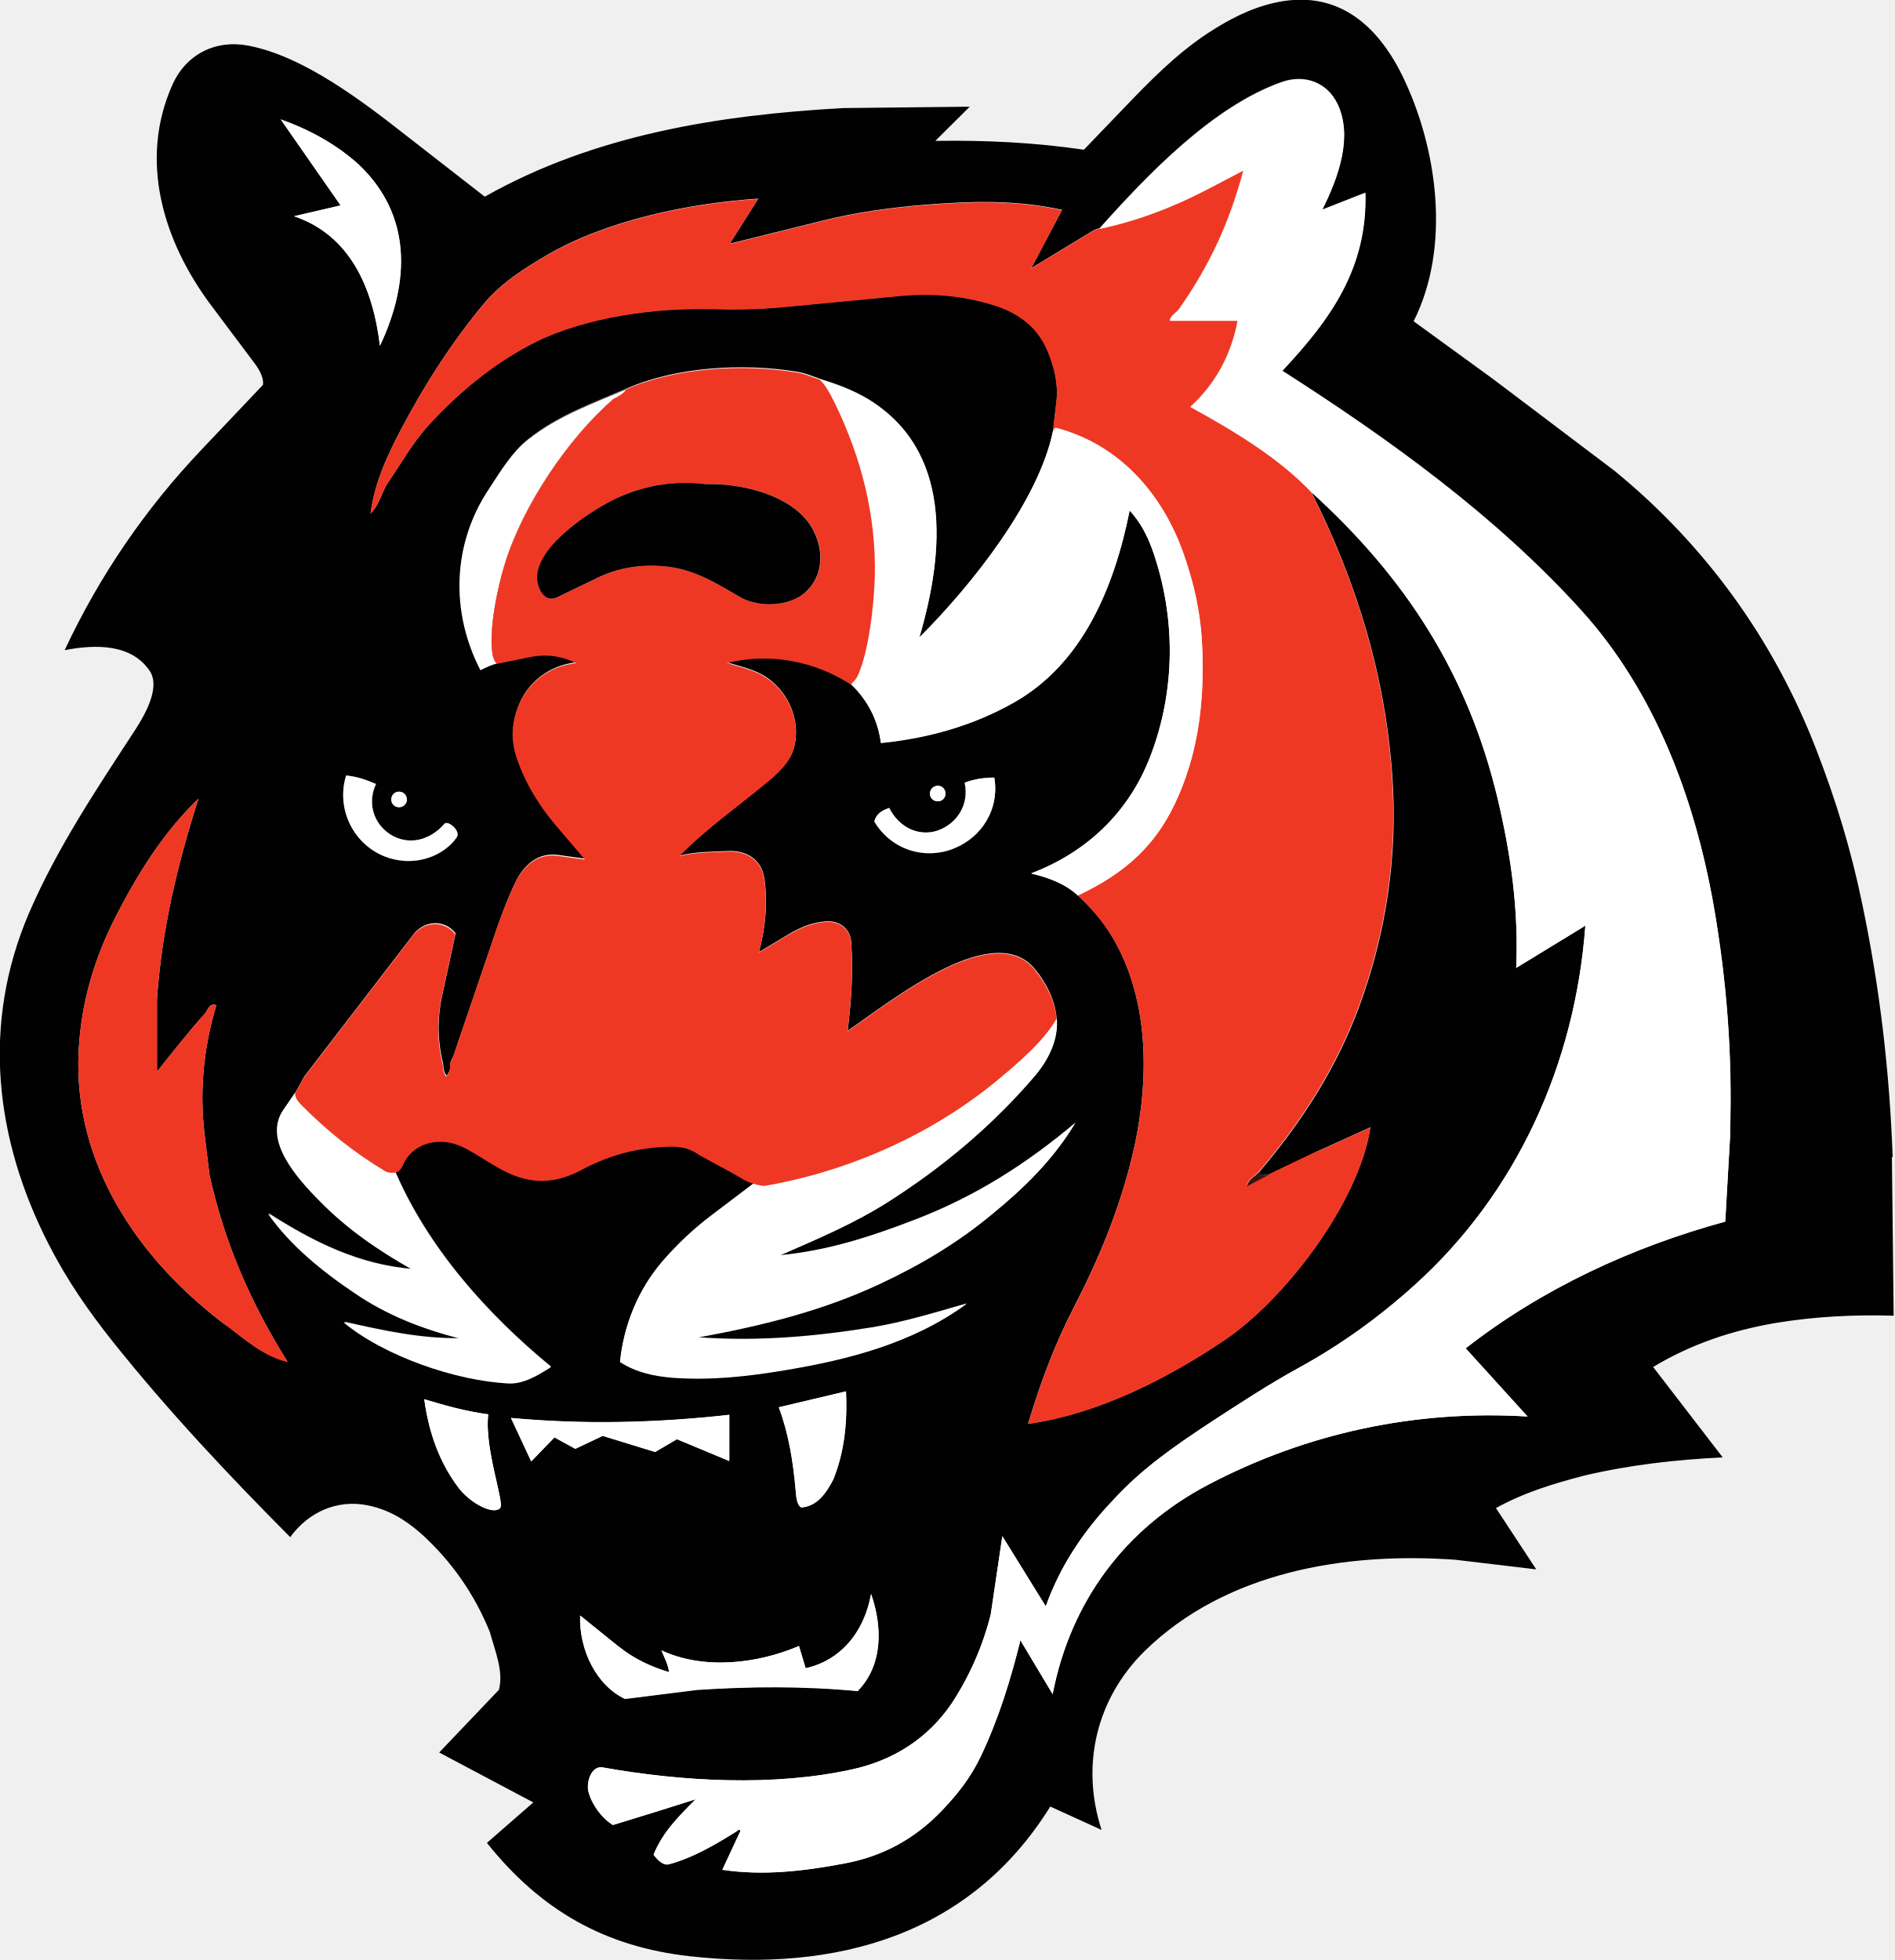
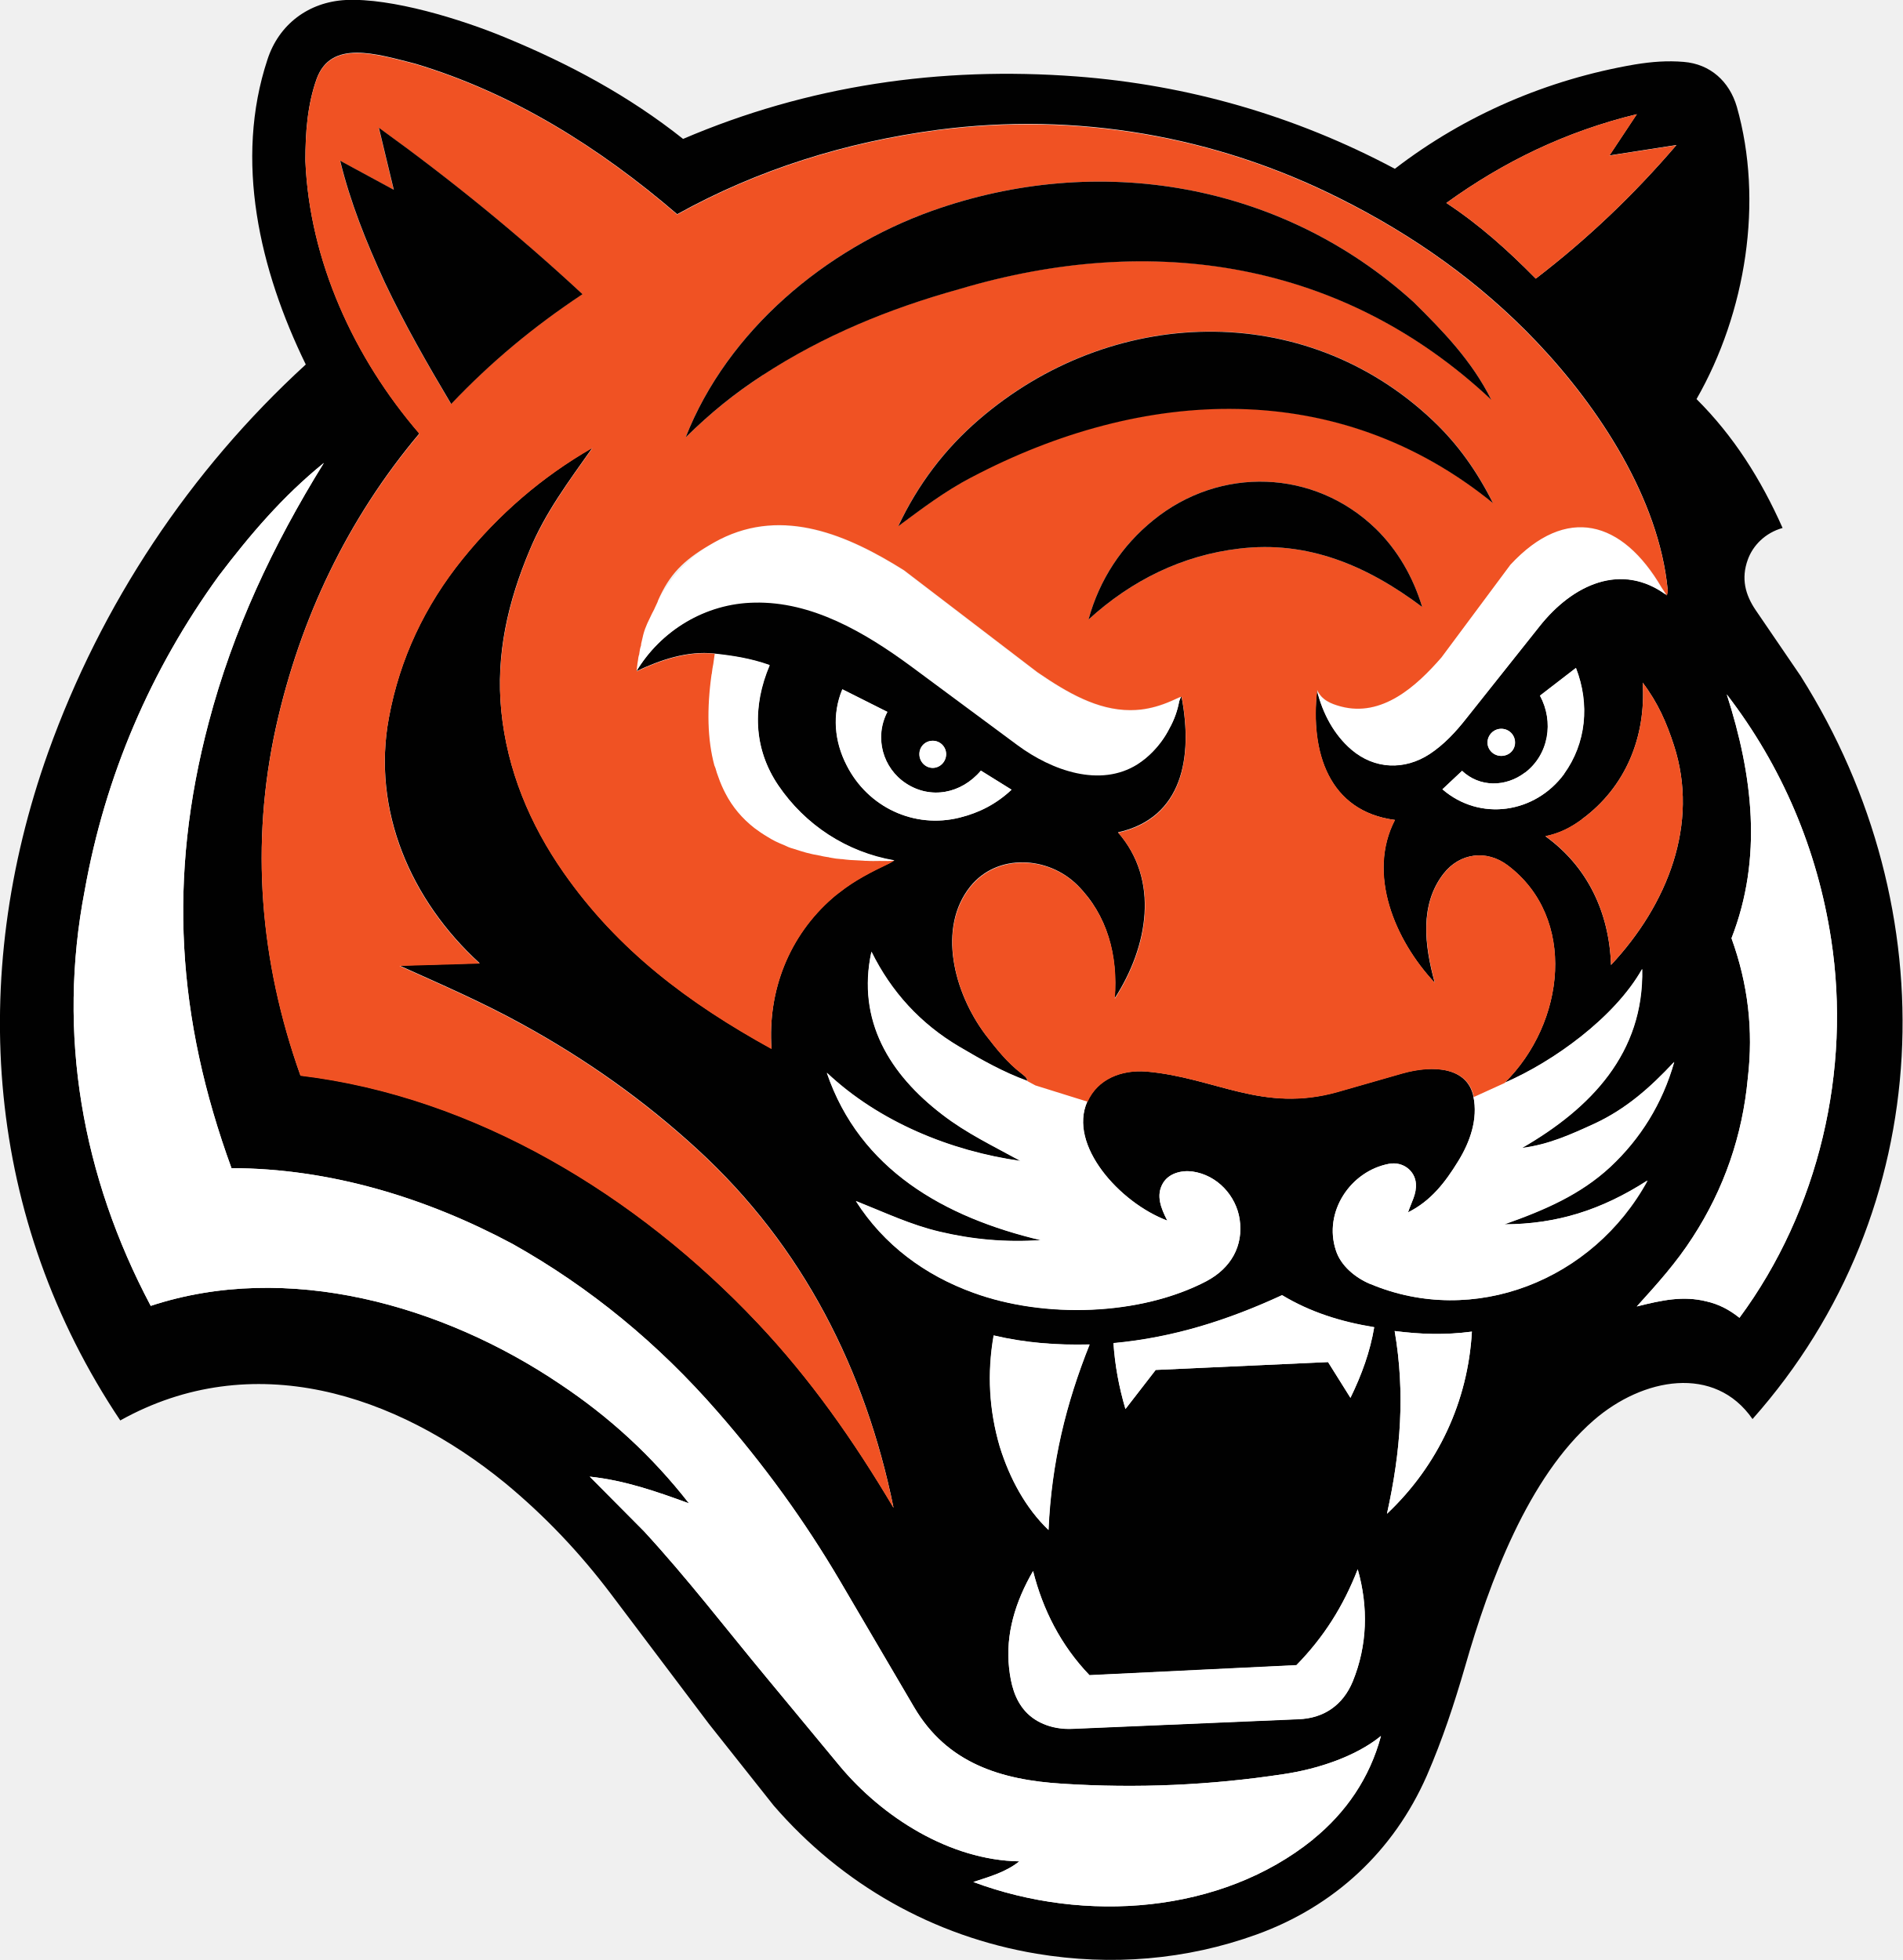
- <svg xmlns="http://www.w3.org/2000/svg" id="Layer_1" data-name="Layer 1" viewBox="0 0 96.41 99.75">
-   <path d="M64.14,59.83s0,0-.01-.01c-.02-.11.01-.17.01-.22-.21.24-.59.4-.69.79l1.12-.59-.43.04ZM50.59,39.58c-.54,0-1.03.07-1.51.26.26,1.13-.4,2.11-1.41,2.45-.96.31-1.96-.2-2.43-1.16-.36.12-.65.3-.76.69.87,1.45,2.55,1.95,4.01,1.39,1.46-.56,2.36-2.03,2.09-3.62ZM26.89,22.35c-.85.67-1.43,1.65-2.02,2.55-1.86,2.8-1.95,6.25-.42,9.2.33-.15.56-.28.83-.33-.1-.13-.18-.29-.21-.46-.21-1.19.27-3.48.63-4.66.92-2.96,3.2-6.35,5.52-8.37.36-.16.58-.34.65-.49-1.68.72-3.49,1.36-4.98,2.55ZM22.64,41.91c-.75.88-1.85,1.15-2.79.56-.84-.53-1.18-1.57-.72-2.56-.52-.21-.97-.38-1.52-.43-.59,1.97.69,4.05,2.75,4.32,1.09.14,2.24-.3,2.88-1.17.2-.3-.37-.84-.6-.71Z" fill="#fff" />
-   <path d="M64.14,59.83s0,0-.01-.01c-.02-.11.01-.17.01-.22-.21.24-.59.4-.69.79l1.12-.59-.43.04ZM50.59,39.58c-.54,0-1.03.07-1.51.26.26,1.13-.4,2.11-1.41,2.45-.96.31-1.96-.2-2.43-1.16-.36.12-.65.3-.76.69.87,1.45,2.55,1.95,4.01,1.39,1.46-.56,2.36-2.03,2.09-3.62ZM26.89,22.35c-.85.67-1.43,1.65-2.02,2.55-1.86,2.8-1.95,6.25-.42,9.2.33-.15.56-.28.83-.33-.1-.13-.18-.29-.21-.46-.21-1.19.27-3.48.63-4.66.92-2.96,3.2-6.35,5.52-8.37.36-.16.58-.34.65-.49-1.68.72-3.49,1.36-4.98,2.55ZM22.64,41.91c-.75.88-1.85,1.15-2.79.56-.84-.53-1.18-1.57-.72-2.56-.52-.21-.97-.38-1.52-.43-.59,1.97.69,4.05,2.75,4.32,1.09.14,2.24-.3,2.88-1.17.2-.3-.37-.84-.6-.71Z" fill="#010101" />
-   <path d="M96.32,58.89c-.16-4.38-.65-8.6-1.55-12.89-.56-2.73-1.35-5.32-2.36-7.91-2.16-5.56-5.64-10.37-10.26-14.14l-6.18-4.67-4.03-2.93c1.9-3.76,1.23-8.8-.57-12.49-1.33-2.71-3.42-4.41-6.5-3.72-1.25.28-2.35.86-3.42,1.56-1.63,1.08-2.96,2.45-4.31,3.86l-1.98,2.06c-2.52-.37-5-.49-7.56-.45l1.75-1.74-6.44.07c-6.32.35-12.67,1.36-18.24,4.51l-3.88-3.02c-2.33-1.83-5.34-4.14-8.17-4.67-1.64-.31-3.13.43-3.83,1.96-1.75,3.87-.49,8.02,2,11.32l2.22,2.96c.19.27.43.69.37,1.03l-3.12,3.29c-2.86,3.01-5.19,6.41-6.97,10.21,1.67-.33,3.42-.28,4.32,1.04.54.79-.12,2.07-.72,3-1.97,3.02-3.97,6-5.41,9.33-2.42,5.64-1.76,11.49,1.01,16.89.91,1.78,2,3.36,3.25,4.93,2.81,3.52,5.86,6.76,9.03,9.95.93-1.29,2.41-1.93,3.94-1.62,1.04.21,1.89.71,2.72,1.44,1.56,1.41,2.72,3.09,3.5,5.01.26.96.71,2,.46,2.94l-3.04,3.19,4.79,2.54-2.36,2.06c2.73,3.42,5.99,5.29,10.34,5.77,7.43.82,14.25-1.05,18.33-7.62l2.61,1.19c-1.07-3.29-.27-6.69,2.21-9.12,4.11-4.01,10.17-5.03,15.79-4.63l4.12.49-2.05-3.12c1.45-.8,2.92-1.24,4.48-1.65,2.34-.55,4.64-.81,7.06-.93l-3.54-4.6c1.94-1.17,4.02-1.86,6.23-2.24,2.01-.33,3.98-.43,6.01-.37l-.09-8.07ZM18.23,8.35c2.73,2.57,2.64,5.98,1.1,9.24-.35-2.94-1.52-5.63-4.37-6.59l2.37-.55-3.05-4.38c1.51.54,2.82,1.27,3.95,2.28ZM19.86,42.47c.94.59,2.03.32,2.79-.56.23-.12.81.42.6.71-.63.88-1.79,1.32-2.88,1.17-2.06-.27-3.35-2.35-2.75-4.32.55.05,1,.21,1.52.43-.46.99-.11,2.03.72,2.56ZM19.92,40.69c0-.22.17-.4.39-.4s.4.17.4.4-.18.39-.4.39-.39-.17-.39-.39ZM11.53,67.47c-4.45-3.32-7.8-8.21-7.53-13.93.12-2.45.77-4.7,1.89-6.89,1.1-2.15,2.38-4.23,4.21-6.01-1.11,3.48-1.86,6.7-2.11,10.18v3.72c.86-1.08,1.6-2.02,2.43-2.95.02-.02.03-.04.05-.06.12-.19.22-.5.54-.37-.69,2.29-.87,4.55-.57,6.81l.22,1.81c.73,3.34,2.04,6.44,3.97,9.52-1.27-.32-2.14-1.13-3.1-1.85ZM25.46,76.74c-.32.39-1.52-.22-2.13-1.03-.98-1.3-1.51-2.82-1.74-4.5,1.1.33,2.08.61,3.26.77-.22,1.67.83,4.5.61,4.76ZM28.21,73.16l-1.18,1.22-1.03-2.21c3.69.34,7.34.26,11.11-.16v2.35s-2.66-1.11-2.66-1.11l-1.11.65-2.67-.82-1.39.66-1.06-.58ZM31.49,83.8c.76.61,1.62,1.02,2.56,1.3-.05-.4-.22-.69-.39-1.11,2.11.99,4.82.71,7-.22l.34,1.13c1.81-.4,2.99-1.87,3.33-3.78.57,1.63.63,3.61-.69,4.95-2.76-.26-5.42-.24-8.17-.06l-3.66.46c-1.43-.67-2.34-2.46-2.28-4.24l1.97,1.59ZM39.64,71.62l3.42-.81c.07,1.59-.08,3.08-.65,4.49-.35.66-.79,1.35-1.62,1.42-.24-.1-.27-.61-.29-.85-.13-1.48-.35-2.88-.86-4.25ZM88.06,57.6l-.26,4.57c-4.75,1.3-9.32,3.41-13.21,6.45l3.15,3.47c-5.72-.35-11.26.85-16.25,3.47-4.23,2.22-7,5.93-7.92,10.66l-1.64-2.74c-.5,2.02-1.1,3.96-1.99,5.85-.52,1.11-1.21,1.99-2.04,2.85-1.37,1.42-2.99,2.3-4.94,2.66-2.06.39-4.12.63-6.2.32l.88-1.89c.1-.1-.05-.23-.1-.1-1.11.69-2.22,1.36-3.5,1.71-.31.08-.63-.28-.78-.49.46-1.14,1.25-1.92,2.14-2.82l-2.03.64-2.18.67c-.58-.36-1.06-1.03-1.24-1.68-.13-.49.14-1.36.73-1.25,4.03.72,8.69.98,12.68.1,2.1-.46,3.84-1.56,5.06-3.34.92-1.4,1.59-2.92,2-4.55l.59-3.98,2.21,3.57c.74-2.07,1.93-3.84,3.44-5.42,1.43-1.57,3.11-2.73,4.88-3.9,1.52-.99,2.96-1.94,4.56-2.82,2.13-1.17,4.05-2.55,5.87-4.19,5.21-4.69,8.19-11.26,8.71-18.31l-3.52,2.15c.13-2.97-.27-5.76-.94-8.6-1.51-6.34-4.67-11.25-9.48-15.61,2.32,4.59,3.77,9.39,4.12,14.48.28,4.02-.31,7.96-1.7,11.73-1.15,3.11-2.92,5.85-5.02,8.32h0c0,.06-.03.12-.01.23h.01s.43-.03.43-.03l2.53-1.21,2.64-1.2c-.58,3.84-4.37,8.78-7.44,10.84-2.9,1.95-6.39,3.74-9.98,4.25.63-2.09,1.35-4.04,2.33-5.93,1.24-2.4,2.25-4.82,2.91-7.45.94-3.74,1.03-8.05-.95-11.39-.5-.84-1.1-1.51-1.76-2.13-.64-.6-1.49-.91-2.37-1.12,2.87-1.09,4.98-3.15,6.05-5.93,1.31-3.38,1.32-7.15.11-10.56-.28-.77-.63-1.41-1.15-1.98-.79,3.92-2.39,7.8-5.91,9.78-2.09,1.18-4.37,1.81-6.75,2.05-.16-1.23-.72-2.23-1.53-3-1.84-1.17-4.06-1.63-6.29-1.09.7.22,1.43.35,2.09.82,1.09.79,1.68,2.25,1.29,3.58-.22.71-.81,1.24-1.38,1.71-1.48,1.23-3.01,2.29-4.42,3.72.88-.21,1.63-.19,2.46-.23.93-.04,1.7.41,1.85,1.39.18,1.23.06,2.48-.27,3.75l1.53-.92c.58-.34,1.17-.59,1.87-.64.67-.05,1.24.35,1.29,1.05.11,1.49.01,2.95-.18,4.52,2.43-1.69,7.47-5.7,9.55-3.12.56.69,1.01,1.58,1.08,2.46.1,1.07-.4,2.1-1.12,2.95-2.15,2.51-4.65,4.61-7.44,6.39-1.78,1.13-3.58,1.88-5.54,2.74,2.48-.23,4.71-.97,6.94-1.83,3.01-1.16,5.62-2.81,8.12-4.92-1.13,1.88-2.63,3.33-4.27,4.67-1.74,1.44-3.61,2.55-5.66,3.51-2.97,1.39-6.03,2.14-9.32,2.74,3.05.23,6-.03,8.95-.51,1.64-.28,3.1-.73,4.77-1.21-2.73,2-6.01,2.84-9.26,3.38-1.91.32-3.78.52-5.7.38-.95-.08-1.83-.26-2.68-.8.19-1.87.92-3.67,2.15-5.1.79-.91,1.59-1.66,2.53-2.37l2.15-1.63c-.38-.09-.67-.31-1.03-.51l-1.73-.94c-.65-.47-1.22-.47-1.97-.42-1.44.09-2.75.47-4.04,1.16-3.32,1.78-5-1.19-6.88-1.41-.99-.11-1.88.33-2.25,1.23-.07.16-.2.3-.37.32,1.66,3.86,4.64,7.23,7.93,9.93-.64.4-1.37.86-2.15.82-2.67-.14-6.28-1.37-8.39-3.11,2.01.45,3.89.87,5.97.84-1.97-.51-3.75-1.19-5.44-2.35-1.66-1.12-3.23-2.4-4.37-4.01,2.32,1.48,4.6,2.61,7.34,2.84-1.76-1-3.32-2.07-4.69-3.47-1.23-1.23-2.91-3.15-1.88-4.65l.61-.89.43-.78,5.61-7.3c.58-.67,1.56-.69,2.1.01l-.67,3.09c-.27,1.2-.26,2.34.02,3.49.05.19-.01.44.19.66.15-.18.21-.39.19-.55-.02-.2.12-.32.18-.52l1.97-5.79c.35-1.04.7-2.02,1.17-3,.43-.88,1.15-1.51,2.17-1.37l1.38.19-1.5-1.76c-.86-1.02-1.55-2.14-1.97-3.4-.29-.85-.28-1.63.01-2.46.45-1.33,1.58-2.21,3.01-2.38-.77-.38-1.56-.47-2.34-.31l-1.7.35c-.27.05-.5.17-.83.33-1.53-2.95-1.44-6.41.42-9.2.59-.9,1.17-1.88,2.02-2.55,1.49-1.19,3.3-1.83,4.98-2.55,2.53-1.1,5.87-1.3,8.63-.86.46.07.84.24,1.21.37.85.26,1.68.56,2.49,1.05,4.2,2.6,3.89,7.62,2.57,12.1,2.72-2.71,6.08-6.99,6.8-10.5l.18-1.52c.1-.87-.11-1.74-.44-2.53-.47-1.16-1.39-1.91-2.59-2.31-1.55-.51-3.16-.68-4.83-.53l-6.17.59c-1.15.1-2.23.12-3.39.09-2.91-.09-6.51.39-9.1,1.68-2.09,1.05-3.89,2.54-5.47,4.27-.8.89-1.35,1.89-2.02,2.87-.36.51-.42,1.12-.9,1.59.21-1.58.85-2.95,1.57-4.32,1.19-2.25,2.56-4.39,4.2-6.36.88-1.05,2.03-1.78,3.21-2.47,2.97-1.74,7.16-2.64,10.75-2.87l-1.45,2.29,4.68-1.16c1.79-.45,3.52-.68,5.38-.83,2.3-.18,4.55-.24,6.85.27l-1.57,2.97,2.68-1.63c.28-.16.51-.35.8-.41,2.45-2.74,5.77-6.21,9.27-7.44,1.17-.41,2.32.01,2.85,1.14.75,1.63.05,3.65-.81,5.36l2.21-.87c.1,3.8-1.75,6.4-4.24,9.05,5.49,3.51,10.88,7.4,15.23,12.2,3.74,4.13,5.76,9.53,6.73,14.99.67,3.83.96,7.62.84,11.51ZM47.68,42.29c1.01-.34,1.66-1.32,1.41-2.45.48-.18.97-.26,1.51-.26.27,1.59-.63,3.06-2.09,3.62-1.46.56-3.14.06-4.01-1.39.1-.4.4-.57.76-.69.47.96,1.47,1.47,2.43,1.16ZM47.33,40.39c0-.22.18-.4.4-.4s.39.17.39.4-.17.39-.39.39-.4-.17-.4-.39Z" fill="#010101" />
-   <path d="M67.1,58.58l2.64-1.2c-.58,3.84-4.37,8.78-7.44,10.84-2.9,1.95-6.39,3.74-9.98,4.25.63-2.09,1.35-4.04,2.33-5.93,1.24-2.4,2.25-4.82,2.91-7.45.94-3.74,1.03-8.05-.95-11.39-.5-.84-1.1-1.51-1.76-2.13,2.45-1.16,4.08-2.6,5.16-5.16,1.02-2.38,1.29-4.92,1.17-7.51-.07-1.67-.4-3.19-.96-4.76-1.08-3.05-3.29-5.54-6.48-6.37-.06,0-.14.14-.16.18l.18-1.52c.1-.87-.11-1.74-.44-2.53-.47-1.16-1.39-1.91-2.59-2.31-1.55-.51-3.16-.68-4.83-.53l-6.17.59c-1.15.1-2.23.12-3.39.09-2.91-.09-6.51.39-9.1,1.68-2.09,1.05-3.89,2.54-5.47,4.27-.8.89-1.35,1.89-2.02,2.87-.36.51-.42,1.12-.9,1.59.21-1.58.85-2.95,1.57-4.32,1.19-2.25,2.56-4.39,4.2-6.36.88-1.05,2.03-1.78,3.21-2.47,2.97-1.74,7.16-2.64,10.75-2.87l-1.45,2.29,4.68-1.16c1.79-.45,3.52-.68,5.38-.83,2.3-.18,4.55-.24,6.85.27l-1.57,2.97,2.68-1.63c.28-.16.51-.35.8-.41,2-.42,3.89-1.16,5.71-2.13l1.62-.85c-.73,2.7-1.7,4.81-3.27,7.06-.15.21-.42.31-.49.6h3.46c-.31,1.7-1.12,3.23-2.41,4.39,2.19,1.19,4.48,2.57,6.15,4.33,2.32,4.59,3.77,9.39,4.12,14.48.28,4.02-.31,7.96-1.7,11.73-1.15,3.11-2.92,5.85-5.02,8.32h0c-.21.26-.59.41-.69.8l1.12-.59,2.53-1.21Z" fill="#ef3824" />
-   <path d="M64.57,59.79l-1.12.59c.1-.39.48-.54.69-.79-.16.36.14.31.43.19Z" fill="#ef3824" />
-   <path d="M88.06,57.6l-.26,4.57c-4.75,1.3-9.32,3.41-13.21,6.45l3.15,3.47c-5.72-.35-11.26.85-16.25,3.47-4.23,2.22-7,5.93-7.92,10.66l-1.64-2.74c-.5,2.02-1.1,3.96-1.99,5.85-.52,1.11-1.21,1.99-2.04,2.85-1.37,1.42-2.99,2.3-4.94,2.66-2.06.39-4.12.63-6.2.32l.88-1.89c.1-.1-.05-.23-.1-.1-1.11.69-2.22,1.36-3.5,1.71-.31.08-.63-.28-.78-.49.46-1.14,1.25-1.92,2.14-2.82l-2.03.64-2.18.67c-.58-.36-1.06-1.03-1.24-1.68-.13-.49.14-1.36.73-1.25,4.03.72,8.69.98,12.68.1,2.1-.46,3.84-1.56,5.06-3.34.92-1.4,1.59-2.92,2-4.55l.59-3.98,2.21,3.57c.74-2.07,1.93-3.84,3.44-5.42,1.43-1.57,3.11-2.73,4.88-3.9,1.52-.99,2.96-1.94,4.56-2.82,2.13-1.17,4.05-2.55,5.87-4.19,5.21-4.69,8.19-11.26,8.71-18.31l-3.52,2.15c.13-2.97-.27-5.76-.94-8.6-1.51-6.34-4.67-11.25-9.48-15.61-1.67-1.75-3.96-3.13-6.15-4.33,1.29-1.15,2.1-2.68,2.41-4.39h-3.46c.07-.3.34-.39.49-.6,1.57-2.25,2.54-4.36,3.27-7.06l-1.62.85c-1.83.97-3.71,1.71-5.71,2.13,2.45-2.74,5.77-6.21,9.27-7.44,1.17-.41,2.32.01,2.85,1.14.75,1.63.05,3.65-.81,5.36l2.21-.87c.1,3.8-1.75,6.4-4.24,9.05,5.49,3.51,10.88,7.4,15.23,12.2,3.74,4.13,5.76,9.53,6.73,14.99.67,3.83.96,7.62.84,11.51Z" fill="#fff" />
-   <path d="M60.01,40.42c-1.08,2.56-2.71,4-5.16,5.16-.64-.6-1.49-.91-2.37-1.12,2.87-1.09,4.98-3.15,6.05-5.93,1.31-3.38,1.32-7.15.11-10.56-.28-.77-.63-1.41-1.15-1.98-.79,3.92-2.39,7.8-5.91,9.78-2.09,1.18-4.37,1.81-6.75,2.05-.16-1.23-.72-2.23-1.53-3,.14-.12.28-.27.36-.44.57-1.23.83-3.65.87-5.04.07-3.1-.68-6.03-2.02-8.8-.27-.55-.53-1.01-.79-1.23.85.26,1.68.56,2.49,1.05,4.2,2.6,3.89,7.62,2.57,12.1,2.72-2.71,6.08-6.99,6.8-10.5.02-.04.1-.18.16-.18,3.19.83,5.4,3.32,6.48,6.37.56,1.57.89,3.09.96,4.76.11,2.59-.15,5.13-1.17,7.51Z" fill="#fff" />
-   <path d="M54.72,57.16c-1.13,1.88-2.63,3.33-4.27,4.67-1.74,1.44-3.61,2.55-5.66,3.51-2.97,1.39-6.03,2.14-9.32,2.74,3.05.23,6-.03,8.95-.51,1.64-.28,3.1-.73,4.77-1.21-2.73,2-6.01,2.84-9.26,3.38-1.91.32-3.78.52-5.7.38-.95-.08-1.83-.26-2.68-.8.19-1.87.92-3.67,2.15-5.1.79-.91,1.59-1.66,2.53-2.37l2.15-1.63c.1.03.2.06.32.08.1.02.2.03.3.01,4.27-.75,8.46-2.62,11.8-5.39,1.07-.89,2.32-1.96,2.98-3.1.1,1.07-.4,2.1-1.12,2.95-2.15,2.51-4.65,4.61-7.44,6.39-1.78,1.13-3.58,1.88-5.54,2.74,2.48-.23,4.71-.97,6.94-1.83,3.01-1.16,5.62-2.81,8.12-4.92Z" fill="#fff" />
-   <path d="M14.63,69.32c-1.27-.32-2.14-1.13-3.1-1.85-4.45-3.32-7.8-8.21-7.53-13.93.12-2.45.77-4.7,1.89-6.89,1.1-2.15,2.38-4.23,4.21-6.01-1.11,3.48-1.86,6.7-2.11,10.18v3.72c.86-1.08,1.6-2.02,2.43-2.95.02-.02.03-.04.05-.06.12-.19.22-.5.54-.37-.69,2.29-.87,4.55-.57,6.81l.22,1.81c.73,3.34,2.04,6.44,3.97,9.52Z" fill="#ef3824" />
-   <path d="M28.02,69.59c-.64.4-1.37.86-2.15.82-2.67-.14-6.28-1.37-8.39-3.11,2.01.45,3.89.87,5.97.84-1.97-.51-3.75-1.19-5.44-2.35-1.66-1.12-3.23-2.4-4.37-4.01,2.32,1.48,4.6,2.61,7.34,2.84-1.76-1-3.32-2.07-4.69-3.47-1.23-1.23-2.91-3.15-1.88-4.65l.61-.89c-.05.21.15.46.3.61,1.32,1.33,2.68,2.42,4.28,3.38.06.04.14.05.22.07.09.01.18.01.27,0,1.66,3.86,4.64,7.23,7.93,9.93Z" fill="#fff" />
-   <path d="M31.87,19.8c-.07.15-.3.33-.65.49-2.32,2.02-4.6,5.41-5.52,8.37-.37,1.18-.85,3.47-.63,4.66.03.17.11.33.21.46-.27.05-.5.17-.83.33-1.53-2.95-1.44-6.41.42-9.2.59-.9,1.17-1.88,2.02-2.55,1.49-1.19,3.3-1.83,4.98-2.55Z" fill="#fff" />
-   <path d="M43.63,86.05c-2.76-.26-5.42-.24-8.17-.06l-3.66.46c-1.43-.67-2.34-2.46-2.28-4.24l1.97,1.59c.76.61,1.62,1.02,2.56,1.3-.05-.4-.22-.69-.39-1.11,2.11.99,4.82.71,7-.22l.34,1.13c1.81-.4,2.99-1.87,3.33-3.78.57,1.63.63,3.61-.69,4.95Z" fill="#fff" />
-   <path d="M19.34,17.6c-.35-2.94-1.52-5.63-4.37-6.59l2.37-.55-3.05-4.38c1.51.54,2.82,1.27,3.95,2.28,2.73,2.57,2.64,5.98,1.1,9.24Z" fill="#fff" />
-   <path d="M37.12,74.35l-2.67-1.11-1.11.65-2.67-.82-1.39.66-1.06-.58-1.18,1.22-1.03-2.21c3.69.34,7.34.26,11.11-.16v2.35Z" fill="#fff" />
-   <path d="M42.4,75.3c-.35.66-.79,1.35-1.62,1.42-.24-.1-.27-.61-.29-.85-.13-1.48-.35-2.88-.86-4.25l3.42-.81c.07,1.59-.08,3.08-.65,4.49Z" fill="#fff" />
-   <path d="M25.46,76.74c-.32.39-1.52-.22-2.13-1.03-.98-1.3-1.51-2.82-1.74-4.5,1.1.33,2.08.61,3.26.77-.22,1.67.83,4.5.61,4.76Z" fill="#fff" />
-   <path d="M48.5,43.2c-1.46.56-3.14.06-4.01-1.39.1-.4.4-.57.76-.69.47.96,1.47,1.47,2.43,1.16,1.01-.34,1.66-1.32,1.41-2.45.48-.18.97-.26,1.51-.26.27,1.59-.63,3.06-2.09,3.62Z" fill="#fff" />
-   <path d="M23.24,42.62c-.63.88-1.79,1.32-2.88,1.17-2.06-.27-3.35-2.35-2.75-4.32.55.05,1,.21,1.52.43-.46.99-.11,2.03.72,2.56.94.59,2.03.32,2.79-.56.23-.12.81.42.6.71Z" fill="#fff" />
-   <path d="M48.11,40.39c0,.21-.17.39-.39.39s-.4-.17-.4-.39.18-.4.4-.4.39.17.39.4Z" fill="#fff" />
-   <path d="M20.7,40.69c0,.21-.18.39-.4.39s-.39-.17-.39-.39.17-.4.39-.4.4.17.4.4Z" fill="#fff" />
-   <path d="M64.57,59.79l-1.12.59c.1-.39.48-.54.69-.79,0,.05-.03.11-.01.22,0,0,0,0,.01.01l.43-.04Z" fill="#361311" />
-   <path d="M52.68,49.37c-2.08-2.58-7.12,1.43-9.55,3.12.19-1.57.3-3.03.18-4.52-.04-.7-.61-1.1-1.29-1.05-.69.05-1.29.31-1.87.64l-1.53.92c.33-1.28.45-2.52.27-3.75-.14-.98-.92-1.43-1.85-1.39-.83.04-1.58.02-2.46.23,1.41-1.44,2.94-2.49,4.42-3.72.57-.47,1.15-1,1.38-1.71.4-1.33-.19-2.8-1.29-3.58-.66-.47-1.39-.59-2.09-.82,2.23-.54,4.46-.08,6.29,1.09.14-.12.28-.27.36-.44.57-1.23.83-3.65.87-5.04.07-3.1-.68-6.03-2.02-8.8-.27-.55-.53-1.01-.79-1.23-.38-.12-.75-.3-1.21-.37-2.76-.44-6.1-.24-8.63.86-.07.15-.3.33-.65.49-2.32,2.02-4.6,5.41-5.52,8.37-.37,1.18-.85,3.47-.63,4.66.03.17.11.33.21.46l1.7-.35c.78-.16,1.57-.07,2.34.31-1.43.16-2.56,1.05-3.01,2.38-.29.83-.3,1.61-.01,2.46.42,1.25,1.11,2.38,1.97,3.4l1.5,1.76-1.38-.19c-1.02-.14-1.74.49-2.17,1.37-.47.98-.83,1.96-1.17,3l-1.97,5.79c-.06.2-.2.32-.18.52.02.16-.04.37-.19.55-.2-.22-.14-.47-.19-.66-.28-1.15-.29-2.29-.02-3.49l.67-3.09c-.54-.7-1.52-.68-2.1-.01l-5.61,7.3-.43.78c-.05.21.15.46.3.61,1.32,1.33,2.68,2.42,4.28,3.38.06.04.14.05.22.07.09.01.18.01.27,0,.16-.02.3-.15.37-.32.38-.91,1.27-1.35,2.25-1.23,1.88.21,3.56,3.18,6.88,1.41,1.29-.69,2.6-1.07,4.04-1.16.74-.05,1.32-.05,1.97.42l1.73.94c.36.2.65.42,1.03.51.1.03.2.06.32.08.1.02.2.03.3.01,4.27-.75,8.46-2.62,11.8-5.39,1.07-.89,2.32-1.96,2.98-3.1-.07-.88-.52-1.76-1.08-2.46ZM33.81,28.82c-1.21-.11-2.33.08-3.36.57l-2.09,1.01c-.34.15-.61.05-.82-.29-.88-1.51,1.38-3.31,2.89-4.23,1.64-1.03,3.56-1.49,5.51-1.24,1.72-.04,3.85.46,4.99,1.68.98,1.05,1.2,2.85.04,3.84-.84.72-2.36.77-3.3.23-1.24-.72-2.37-1.44-3.87-1.57Z" fill="#ef3824" />
-   <path d="M40.97,30.16c-.84.72-2.36.77-3.3.23-1.24-.72-2.37-1.44-3.87-1.57-1.21-.11-2.33.08-3.36.57l-2.09,1.01c-.34.15-.61.05-.82-.29-.88-1.51,1.38-3.31,2.89-4.23,1.64-1.03,3.56-1.49,5.51-1.24,1.72-.04,3.85.46,4.99,1.68.98,1.05,1.2,2.85.04,3.84Z" fill="#010101" />
+ <svg xmlns="http://www.w3.org/2000/svg" id="Layer_1" data-name="Layer 1" viewBox="0 0 96.83 99.75">
+   <path d="M91.66,34.45l-2.32-3.4c-.53-.78-.75-1.61-.4-2.57.25-.7.87-1.36,1.77-1.61-1.1-2.48-2.5-4.69-4.38-6.56,2.52-4.4,3.42-10.07,2.05-14.88-.38-1.29-1.35-2.17-2.7-2.28-.83-.07-1.62-.01-2.48.13-4.45.76-8.66,2.57-12.22,5.31-5.09-2.71-10.54-4.27-16.21-4.7-6.95-.52-13.65.46-20.01,3.18-2.77-2.2-5.8-3.82-9.02-5.15C23.46.97,19.92-.11,17.6,0c-1.9.1-3.41,1.24-3.99,3.03-1.7,5.14-.4,10.7,1.95,15.52-5.91,5.41-10.41,12.2-13.11,19.74-4.1,11.5-3.18,23.76,3.67,34,6.73-3.75,14.02-1.36,19.59,3.19,2.04,1.69,3.78,3.53,5.37,5.63l5,6.63,3.29,4.15c3.48,4.02,8.13,6.66,13.38,7.54,3.8.63,7.61.32,11.2-.98,3.95-1.43,6.97-4.24,8.66-8.09.79-1.82,1.39-3.64,1.95-5.57,1.22-4.26,3.2-9.61,6.54-12.51,2.5-2.17,6.16-2.84,8.08-.06,9.47-10.67,9.94-25.93,2.47-37.78ZM77.61,39.33c1.21-.92,1.48-2.59.76-3.92l1.83-1.41c.72,1.85.51,3.84-.6,5.38-1.48,2.02-4.29,2.44-6.2.79l1-.94c.89.84,2.21.84,3.2.09ZM75.7,37.79c0-.39.31-.7.7-.7s.7.31.7.7-.31.68-.7.68-.7-.31-.7-.68ZM80.5,41.69c2.21-1.62,3.27-4.18,3.09-6.95.78,1.03,1.22,2.05,1.59,3.19,1.3,4-.32,8.1-3.2,11.18-.09-2.67-1.2-5.01-3.34-6.55.73-.15,1.29-.44,1.86-.86ZM83.3,5.8l-1.4,2.11,3.41-.53c-2.14,2.5-4.51,4.77-7.16,6.8-1.41-1.43-2.85-2.73-4.55-3.85,2.89-2.09,6.07-3.64,9.7-4.52ZM66.81,93.62c-4.67,3.77-11.6,4.28-17.28,2.16.85-.28,1.65-.5,2.34-1.05-3.53-.06-6.97-2.24-9.16-4.88l-3.71-4.48c-2.09-2.52-4.02-5.04-6.23-7.44l-2.76-2.78c1.78.19,3.38.75,5.05,1.36-1.88-2.41-4.04-4.39-6.56-6.07-5.97-4.03-13.89-6.27-20.83-3.98-3.5-6.6-4.77-13.83-3.36-21.14,1.04-5.83,3.35-11.22,6.82-16.01,1.59-2.09,3.24-4.04,5.35-5.75-2.6,4.2-4.62,8.5-5.86,13.21-2.09,7.9-1.62,15.05,1.16,22.68,5.02.01,9.91,1.51,14.29,3.85,3.98,2.23,7.44,5.1,10.43,8.53,2.36,2.7,4.42,5.53,6.24,8.62l3.78,6.44c1.67,2.84,4.4,3.7,7.57,3.89,3.76.24,7.49.08,11.23-.49,1.69-.25,3.65-.88,4.95-1.94-.57,2.12-1.77,3.88-3.46,5.25ZM65.97,84.74c1.38-1.41,2.38-2.98,3.12-4.88.55,1.93.49,3.88-.25,5.7-.5,1.22-1.49,1.89-2.77,1.93l-11.51.49c-.9.04-1.8-.25-2.38-.89-.55-.61-.74-1.39-.83-2.2-.19-1.73.32-3.39,1.22-4.94.49,1.95,1.41,3.78,2.87,5.3l10.53-.51ZM56.66,68.35c3.05-.28,5.83-1.17,8.58-2.44,1.43.86,2.97,1.35,4.69,1.63-.21,1.25-.63,2.41-1.21,3.6l-1.14-1.82-8.77.4-1.54,1.99c-.34-1.16-.53-2.22-.61-3.35ZM53.36,77.87c-1.15-1.1-1.97-2.6-2.48-4.24-.54-1.85-.65-3.72-.31-5.66,1.61.38,3.19.5,4.88.46-1.2,3-1.94,6-2.09,9.43ZM70.58,77.03c.7-3.16.93-6.13.39-9.29,1.35.17,2.55.21,3.93.03-.2,3.55-1.72,6.81-4.31,9.26ZM69.71,65.34c-.75-.32-1.48-.92-1.73-1.7-.65-1.96.74-4.04,2.7-4.41.71-.13,1.32.35,1.37,1,.04.54-.22.93-.4,1.47,1.17-.58,1.9-1.54,2.55-2.6.62-1,1.01-2.16.78-3.28-.3-1.5-2.02-1.65-3.64-1.19l-3.28.94c-3.83,1.08-6.21-.73-9.73-1.04-1.28-.1-2.49.39-3,1.53-.99,2.21,1.64,5.15,4.07,6.06-.33-.64-.58-1.28-.23-1.89.29-.51.93-.68,1.5-.61,1.29.18,2.23,1.25,2.41,2.42.21,1.38-.46,2.5-1.65,3.14-3.4,1.79-8.29,1.92-11.88.61-2.47-.89-4.57-2.44-5.99-4.67,1.53.61,2.78,1.21,4.26,1.56,1.69.4,3.36.55,5.15.43-4.9-1.16-9.21-3.59-10.89-8.52,2.65,2.5,6.3,3.99,9.86,4.49-1.4-.77-2.75-1.41-3.98-2.36-2.67-2.04-4.37-4.78-3.61-8.29,1.01,2.05,2.5,3.67,4.46,4.83,1.15.68,2.25,1.3,3.46,1.74-.01-.19-.17-.26-.3-.38-.73-.56-1.26-1.24-1.82-1.96-1.63-2.17-2.45-5.45-.78-7.54,1.37-1.71,3.98-1.56,5.47-.06,1.5,1.51,2.05,3.54,1.88,5.75,1.71-2.65,2.29-6.02.17-8.45,3.31-.74,3.8-3.85,3.25-6.82,0-.03-.01-.08-.02-.11-.06.1-.08.15-.11.25-.08.44-.24.92-.5,1.38-.21.42-.5.82-.84,1.17-.23.24-.5.46-.78.64-1.89,1.19-4.34.33-6.11-.98l-5.44-4.03c-2.33-1.71-5.02-3.29-7.94-3.22-2.5.04-4.77,1.43-6.02,3.52,1.22-.58,2.6-1.05,3.97-.9.94.1,1.85.24,2.81.58-.88,2.07-.84,4.23.44,6.12,1.37,2.02,3.48,3.4,5.9,3.82-.14.11-.18.12-.23.14-.01.01-.03.02-.06.03-.86.41-1.71.84-2.48,1.45-.12.09-.24.18-.35.28-2.21,1.91-3.33,4.71-3.12,7.69-4.23-2.33-7.82-5.02-10.58-8.97-1.72-2.46-2.87-5.22-3.17-8.22-.29-2.87.34-5.57,1.45-8.2.79-1.9,1.95-3.44,3.19-5.2-2.59,1.49-4.78,3.4-6.6,5.65-1.93,2.38-3.21,5.1-3.76,8.09-.88,4.73,1.13,9.32,4.62,12.5l-4.08.12c2.15.97,4.19,1.85,6.24,2.98,3.24,1.78,6.2,3.87,8.93,6.38,5.36,4.92,8.54,11.22,9.97,18.23-2.04-3.44-4.24-6.58-6.93-9.42-6.1-6.47-14.34-11.51-23.25-12.58-2.07-5.83-2.56-11.79-1.24-17.76,1.22-5.47,3.62-10.55,7.29-14.91-3.32-3.85-5.59-8.79-5.8-13.88,0-1.42.1-2.84.57-4.16.73-2.02,3.01-1.29,5.02-.78,4.96,1.49,9.36,4.25,13.33,7.66,4.09-2.27,8.57-3.67,13.23-4.29,7.07-.93,14.13.29,20.48,3.48,3.76,1.88,7.14,4.27,10.03,7.31,3.21,3.38,6.21,8,6.66,12.58,0,.06.01.1-.02.22,0,0-.01.03-.02.06,0,.01-.01.01-.01.02h0c-2.29-1.69-4.77-.55-6.47,1.6l-3.72,4.68c-.55.7-1.13,1.32-1.85,1.8-1.29.85-2.82.79-4-.22-.87-.75-1.45-1.81-1.75-3.02-.36,3.17.6,6.17,3.96,6.61-1.42,2.74-.02,6.1,2.03,8.29-.53-1.93-.77-3.98.44-5.55.83-1.07,2.2-1.24,3.27-.43,3.53,2.66,2.95,8.01-.17,11.08,2.49-1.07,5.63-3.33,7.02-5.8.09,4.27-2.6,7.08-6.12,9.11,1.37-.17,2.52-.7,3.7-1.24,1.59-.74,2.82-1.82,4.05-3.14-.6,2.12-1.72,3.91-3.25,5.34-1.53,1.42-3.35,2.2-5.38,2.92,2.67-.01,4.95-.73,7.28-2.23-2.78,5.1-8.85,7.48-14.11,5.26ZM46.11,39.87c1.25.82,2.81.53,3.81-.65l1.56.97c-.78.73-1.64,1.17-2.64,1.42-2.32.58-4.67-.53-5.75-2.66-.63-1.22-.75-2.6-.22-3.87l2.29,1.15c-.68,1.31-.23,2.87.95,3.64ZM46.78,38.38c0-.38.3-.68.68-.68s.68.31.68.68-.31.7-.68.7-.68-.31-.68-.7ZM88.52,67.07c-.54-.43-1.07-.7-1.69-.84-1.17-.29-2.23-.07-3.54.26,1.04-1.15,2.01-2.22,2.85-3.53,1.59-2.45,2.53-5.17,2.8-8.09.29-2.45.01-4.8-.83-7.12,1.6-4.1,1.08-8.3-.24-12.41,2.81,3.65,4.61,7.89,5.31,12.46,1.03,6.67-.62,13.79-4.66,19.26Z" fill="#010101" />
+   <path d="M70.27,88.37c-.57,2.12-1.77,3.88-3.46,5.25-4.67,3.77-11.6,4.28-17.28,2.16.85-.28,1.65-.5,2.34-1.05-3.53-.06-6.97-2.24-9.16-4.88l-3.71-4.48c-2.09-2.52-4.02-5.04-6.23-7.44l-2.76-2.78c1.78.19,3.38.75,5.05,1.36-1.88-2.41-4.04-4.39-6.56-6.07-5.97-4.03-13.89-6.27-20.83-3.98-3.5-6.6-4.77-13.83-3.36-21.14,1.04-5.83,3.35-11.22,6.82-16.01,1.59-2.09,3.24-4.04,5.35-5.75-2.6,4.2-4.62,8.5-5.86,13.21-2.09,7.9-1.62,15.05,1.16,22.68,5.02.01,9.91,1.51,14.29,3.85,3.98,2.23,7.44,5.1,10.43,8.53,2.36,2.7,4.42,5.53,6.24,8.62l3.78,6.44c1.67,2.84,4.4,3.7,7.57,3.89,3.76.24,7.49.08,11.23-.49,1.69-.25,3.65-.88,4.95-1.94Z" fill="#fff" />
+   <path d="M61.42,65.19c-3.4,1.79-8.29,1.92-11.88.61-2.47-.89-4.57-2.44-5.99-4.67,1.53.61,2.78,1.21,4.26,1.56,1.69.4,3.36.55,5.15.43-4.9-1.16-9.21-3.59-10.89-8.52,2.65,2.5,6.3,3.99,9.86,4.49-1.4-.77-2.75-1.41-3.98-2.36-2.67-2.04-4.37-4.78-3.61-8.29,1.01,2.05,2.5,3.67,4.46,4.83,1.15.68,2.25,1.3,3.46,1.74l.41.22,2.66.83c-.99,2.21,1.64,5.15,4.07,6.06-.33-.64-.58-1.28-.23-1.89.29-.51.93-.68,1.5-.61,1.29.18,2.23,1.25,2.41,2.42.21,1.38-.46,2.5-1.65,3.14Z" fill="#fff" />
+   <path d="M76.54,62.31c2.67-.01,4.95-.73,7.28-2.23-2.78,5.1-8.85,7.48-14.11,5.26-.75-.32-1.48-.92-1.73-1.7-.65-1.96.74-4.04,2.7-4.41.71-.13,1.32.35,1.37,1,.04.54-.22.93-.4,1.47,1.17-.58,1.9-1.54,2.55-2.6.62-1,1.01-2.16.78-3.28l1.56-.71c2.49-1.07,5.63-3.33,7.02-5.8.09,4.27-2.6,7.08-6.12,9.11,1.37-.17,2.52-.7,3.7-1.24,1.59-.74,2.82-1.82,4.05-3.14-.6,2.12-1.72,3.91-3.25,5.34-1.53,1.42-3.35,2.2-5.38,2.92Z" fill="#fff" />
+   <path d="M88.52,67.07c-.54-.43-1.07-.7-1.69-.84-1.17-.29-2.23-.07-3.54.26,1.04-1.15,2.01-2.22,2.85-3.53,1.59-2.45,2.53-5.17,2.8-8.09.29-2.45.01-4.8-.83-7.12,1.6-4.1,1.08-8.3-.24-12.41,2.81,3.65,4.61,7.89,5.31,12.46,1.03,6.67-.62,13.79-4.66,19.26Z" fill="#fff" />
+   <path d="M60.11,35.46c-.06.1-.08.15-.11.25-.08.44-.24.92-.5,1.38-.21.42-.5.82-.84,1.17-.23.24-.5.46-.78.64-1.89,1.19-4.34.33-6.11-.98l-5.44-4.03c-2.33-1.71-5.02-3.29-7.94-3.22-2.5.04-4.77,1.43-6.02,3.52,0-.03,0-.09.01-.15,0-.06.01-.11.02-.18,0-.04.01-.09.02-.14,0-.02,0-.03.01-.06.01-.12.03-.24.07-.35v-.02c.02-.15.04-.29.09-.42,0-.08.02-.15.04-.23.11-.42.23-.77.42-1.19.03-.06.06-.12.09-.19.03-.07.08-.14.12-.23,0,0,.01-.02.03-.07h0c.04-.09.1-.21.14-.3.62-1.17,1.49-2.17,2.64-2.89.18-.11.35-.2.54-.3,3.24-1.64,6.52-.22,9.37,1.57l6.79,5.19c1.53,1.05,3.06,1.93,4.73,1.93.18,0,.36-.01.54-.03.5-.06,1-.2,1.53-.43l.18-.08.22-.1.12-.04h.02Z" fill="#fff" />
+   <path d="M68.84,85.57c-.5,1.22-1.49,1.89-2.77,1.93l-11.51.49c-.9.04-1.8-.25-2.38-.89-.55-.61-.74-1.39-.83-2.2-.19-1.73.32-3.39,1.22-4.94.49,1.95,1.41,3.78,2.87,5.3l10.53-.51c1.38-1.41,2.38-2.98,3.12-4.88.55,1.93.49,3.88-.25,5.7Z" fill="#fff" />
+   <path d="M84.8,30.29h0c-2.29-1.69-4.77-.55-6.47,1.6l-3.72,4.68c-.55.7-1.13,1.32-1.85,1.8-1.29.85-2.82.79-4-.22-.87-.75-1.45-1.81-1.75-3.02.22.5.7.7,1.19.83,2.11.57,3.86-1.03,5.13-2.49l3.51-4.72c2.85-3.07,5.7-2.26,7.7,1.17l.26.39Z" fill="#fff" />
+   <path d="M85.31,7.38c-2.14,2.5-4.51,4.77-7.16,6.8-1.41-1.43-2.85-2.73-4.55-3.85,2.89-2.09,6.07-3.64,9.7-4.52l-1.4,2.11,3.41-.53Z" fill="#f05223" />
+   <path d="M81.98,49.1c-.09-2.67-1.2-5.01-3.34-6.55.73-.15,1.29-.44,1.86-.86,2.21-1.62,3.27-4.18,3.09-6.95.78,1.03,1.22,2.05,1.59,3.19,1.3,4-.32,8.1-3.2,11.18Z" fill="#f05223" />
+   <path d="M69.93,67.54c-.21,1.25-.63,2.41-1.21,3.6l-1.14-1.82-8.77.4-1.54,1.99c-.34-1.16-.53-2.22-.61-3.35,3.05-.28,5.83-1.17,8.58-2.44,1.43.86,2.97,1.35,4.69,1.63Z" fill="#fff" />
+   <path d="M45.49,43.81c-.1.01-.21.02-.32.02-.35-.01-.54,0-.73,0-.11,0-.21,0-.35-.01-.06,0-.12,0-.2-.01-.07,0-.13-.01-.2-.01-.31-.01-.6-.03-.87-.07-.02.01-.03.01-.04,0-.17-.01-.32-.03-.47-.06-.01,0-.03,0-.04-.01-.03,0-.08-.01-.11-.02-.02-.01-.03-.01-.06-.01-.19-.03-.25-.04-.36-.07-.5-.1-.96-.22-1.39-.36-.15-.06-.32-.12-.46-.18-.31-.13-.6-.28-.86-.43-.22-.13-.44-.28-.64-.43-.63-.49-1.13-1.08-1.49-1.78-.13-.25-.25-.52-.35-.81-.06-.15-.11-.31-.15-.46-.02-.06-.04-.1-.06-.15-.35-1.31-.39-2.86-.14-4.64,0,0,.01-.01.01-.02.02-.17.04-.34.08-.52l.07-.5c.94.1,1.85.24,2.81.58-.88,2.07-.84,4.23.44,6.12,1.37,2.02,3.48,3.4,5.9,3.82Z" fill="#fff" />
+   <path d="M55.44,68.43c-1.2,3-1.94,6-2.09,9.43-1.15-1.1-1.97-2.6-2.48-4.24-.54-1.85-.65-3.72-.31-5.66,1.61.38,3.19.5,4.88.46Z" fill="#fff" />
+   <path d="M70.58,77.03c.7-3.16.93-6.13.39-9.29,1.35.17,2.55.21,3.93.03-.2,3.55-1.72,6.81-4.31,9.26Z" fill="#fff" />
+   <path d="M51.47,40.19c-.78.73-1.64,1.17-2.64,1.42-2.32.58-4.67-.53-5.75-2.66-.63-1.22-.75-2.6-.22-3.87l2.29,1.15c-.68,1.31-.23,2.87.95,3.64,1.25.82,2.81.53,3.81-.65l1.56.97Z" fill="#fff" />
+   <path d="M79.6,39.38c-1.48,2.02-4.29,2.44-6.2.79l1-.94c.89.84,2.21.84,3.2.09,1.21-.92,1.48-2.59.76-3.92l1.83-1.41c.72,1.85.51,3.84-.6,5.38Z" fill="#fff" />
+   <path d="M77.09,37.79c0,.38-.31.68-.7.68s-.7-.31-.7-.68.31-.7.7-.7.7.31.7.7Z" fill="#fff" />
+   <path d="M48.15,38.38c0,.39-.31.7-.68.7s-.68-.31-.68-.7.3-.68.68-.68.68.31.68.68Z" fill="#fff" />
+   <path d="M84.86,30c-.45-4.58-3.45-9.2-6.66-12.58-2.89-3.04-6.27-5.44-10.03-7.31-6.34-3.19-13.4-4.4-20.48-3.48-4.66.62-9.14,2.02-13.23,4.29-3.97-3.41-8.36-6.17-13.33-7.66-2.01-.51-4.29-1.24-5.02.78-.47,1.32-.57,2.74-.57,4.16.21,5.09,2.48,10.03,5.8,13.88-3.67,4.36-6.07,9.43-7.29,14.91-1.32,5.97-.84,11.94,1.24,17.76,8.9,1.07,17.14,6.11,23.25,12.58,2.69,2.85,4.89,5.98,6.93,9.42-1.43-7.01-4.61-13.31-9.97-18.23-2.73-2.5-5.68-4.6-8.93-6.38-2.05-1.13-4.09-2.01-6.24-2.98l4.08-.12c-3.5-3.18-5.51-7.77-4.62-12.5.55-2.99,1.83-5.7,3.76-8.09,1.82-2.25,4-4.16,6.6-5.65-1.24,1.75-2.39,3.3-3.19,5.2-1.1,2.63-1.73,5.33-1.45,8.2.3,3,1.45,5.76,3.17,8.22,2.76,3.95,6.35,6.64,10.58,8.97-.21-2.98.92-5.78,3.12-7.69.11-.1.23-.19.35-.28.77-.61,1.62-1.04,2.48-1.45.02-.01.04-.02.06-.03.06-.03.09-.06.23-.14-.1.01-.21.02-.32.02-.35-.01-.54,0-.73,0-.11,0-.21,0-.35-.01-.06,0-.12,0-.2-.01-.07,0-.13-.01-.2-.01-.31-.01-.6-.03-.87-.07-.02.01-.03.01-.04,0-.17-.01-.32-.03-.47-.06-.01,0-.03,0-.04-.01-.03,0-.08-.01-.11-.02-.02-.01-.03-.01-.06-.01-.19-.03-.25-.04-.36-.07-.56-.09-.9-.2-1.39-.36-.17-.04-.32-.11-.46-.18-.31-.12-.6-.26-.86-.43-.22-.13-.44-.28-.64-.43-.63-.49-1.13-1.08-1.49-1.78-.13-.25-.25-.52-.35-.81-.06-.15-.11-.31-.15-.46-.02-.06-.04-.1-.06-.15-.35-1.31-.39-2.86-.14-4.64,0,0,.01-.01.01-.02.02-.17.04-.34.08-.52l.07-.5c-1.37-.14-2.75.32-3.97.9,0-.03,0-.09.01-.15,0-.06.01-.11.02-.18,0-.04.01-.09.02-.14,0-.02,0-.03.01-.06.01-.12.03-.24.07-.35v-.02c.02-.15.04-.29.09-.42,0-.08.02-.15.04-.23.1-.5.21-.77.42-1.19.03-.06.06-.12.09-.19.03-.07.08-.14.12-.23,0,0,.01-.02.03-.07h0c.04-.09.1-.21.14-.3.01-.04.03-.08.03-.09.57-1.3,1.27-2.02,2.6-2.8.18-.11.35-.2.54-.3,3.24-1.64,6.52-.22,9.37,1.57l6.79,5.19c1.53,1.05,3.06,1.93,4.73,1.93.18,0,.36-.01.54-.03.5-.06,1-.2,1.53-.43l.18-.08.22-.1.12-.04h.02s.02.07.02.1c.54,2.97.06,6.08-3.25,6.82,2.13,2.43,1.54,5.8-.17,8.45.18-2.21-.38-4.24-1.88-5.75-1.49-1.5-4.1-1.65-5.47.06-1.67,2.09-.85,5.36.78,7.54.56.73,1.09,1.4,1.82,1.96.13.11.29.19.3.38l.41.22,2.66.83c.51-1.15,1.72-1.63,3-1.53,3.52.31,5.9,2.12,9.73,1.04l3.28-.94c1.62-.46,3.34-.31,3.64,1.19l1.56-.71c3.11-3.07,3.7-8.42.17-11.08-1.07-.81-2.44-.64-3.27.43-1.21,1.57-.97,3.62-.44,5.55-2.05-2.18-3.45-5.55-2.03-8.29-3.36-.44-4.32-3.44-3.96-6.61.22.5.7.7,1.19.83,2.11.57,3.86-1.03,5.13-2.49l3.51-4.72c2.85-3.07,5.7-2.26,7.7,1.17l.26.39s.01-.01.01-.02c.01-.02.02-.06.02-.06.03-.12.02-.17.02-.22ZM22.95,20.56c-1.22-2.05-2.35-4.02-3.38-6.19-.96-2.09-1.75-4.07-2.27-6.19l2.73,1.48-.76-3.16c3.71,2.68,7.07,5.42,10.36,8.47-2.47,1.64-4.62,3.42-6.67,5.58ZM38.83,19.08c-1.45.94-2.67,1.93-3.94,3.18,2.14-5.45,7.13-9.59,12.51-11.52,8.48-3.03,17.82-1.45,24.53,4.63,1.53,1.51,2.96,2.99,3.95,4.96-7.52-7.06-17.23-8.55-27.05-5.63-3.6,1-6.92,2.37-10,4.37ZM63.06,27.92c-2.9.34-5.49,1.62-7.67,3.61.56-2.05,1.71-3.77,3.29-5.05,3.4-2.77,8.2-2.61,11.34.44,1.09,1.07,1.88,2.42,2.35,3.97-2.82-2.12-5.84-3.39-9.31-2.97ZM49.42,24.29c-1.35.71-2.47,1.56-3.71,2.48,1-2.12,2.36-3.92,4.1-5.42,6.7-5.79,16.54-6.17,23.1.04,1.28,1.21,2.25,2.59,3.06,4.2-7.91-6.44-17.83-5.91-26.56-1.31Z" fill="#f05223" />
+   <path d="M75.88,20.34c-7.52-7.06-17.23-8.55-27.05-5.63-3.6,1-6.92,2.37-10,4.37-1.45.94-2.67,1.93-3.94,3.18,2.14-5.45,7.13-9.59,12.51-11.52,8.48-3.03,17.82-1.45,24.53,4.63,1.53,1.51,2.96,2.99,3.95,4.96Z" fill="#010101" />
+   <path d="M75.98,25.61c-7.91-6.44-17.83-5.91-26.56-1.31-1.35.71-2.47,1.56-3.71,2.48,1-2.12,2.36-3.92,4.1-5.42,6.7-5.79,16.54-6.17,23.1.04,1.28,1.21,2.25,2.59,3.06,4.2Z" fill="#010101" />
+   <path d="M29.63,14.98c-2.47,1.64-4.62,3.42-6.67,5.58-1.22-2.05-2.35-4.02-3.38-6.19-.96-2.09-1.75-4.07-2.27-6.19l2.73,1.48-.76-3.16c3.71,2.68,7.07,5.42,10.36,8.47Z" fill="#010101" />
+   <path d="M72.37,30.89c-2.82-2.12-5.84-3.39-9.31-2.97-2.9.34-5.49,1.62-7.67,3.61.56-2.05,1.71-3.77,3.29-5.05,3.4-2.77,8.2-2.61,11.34.44,1.09,1.07,1.88,2.42,2.35,3.97Z" fill="#010101" />
</svg>
